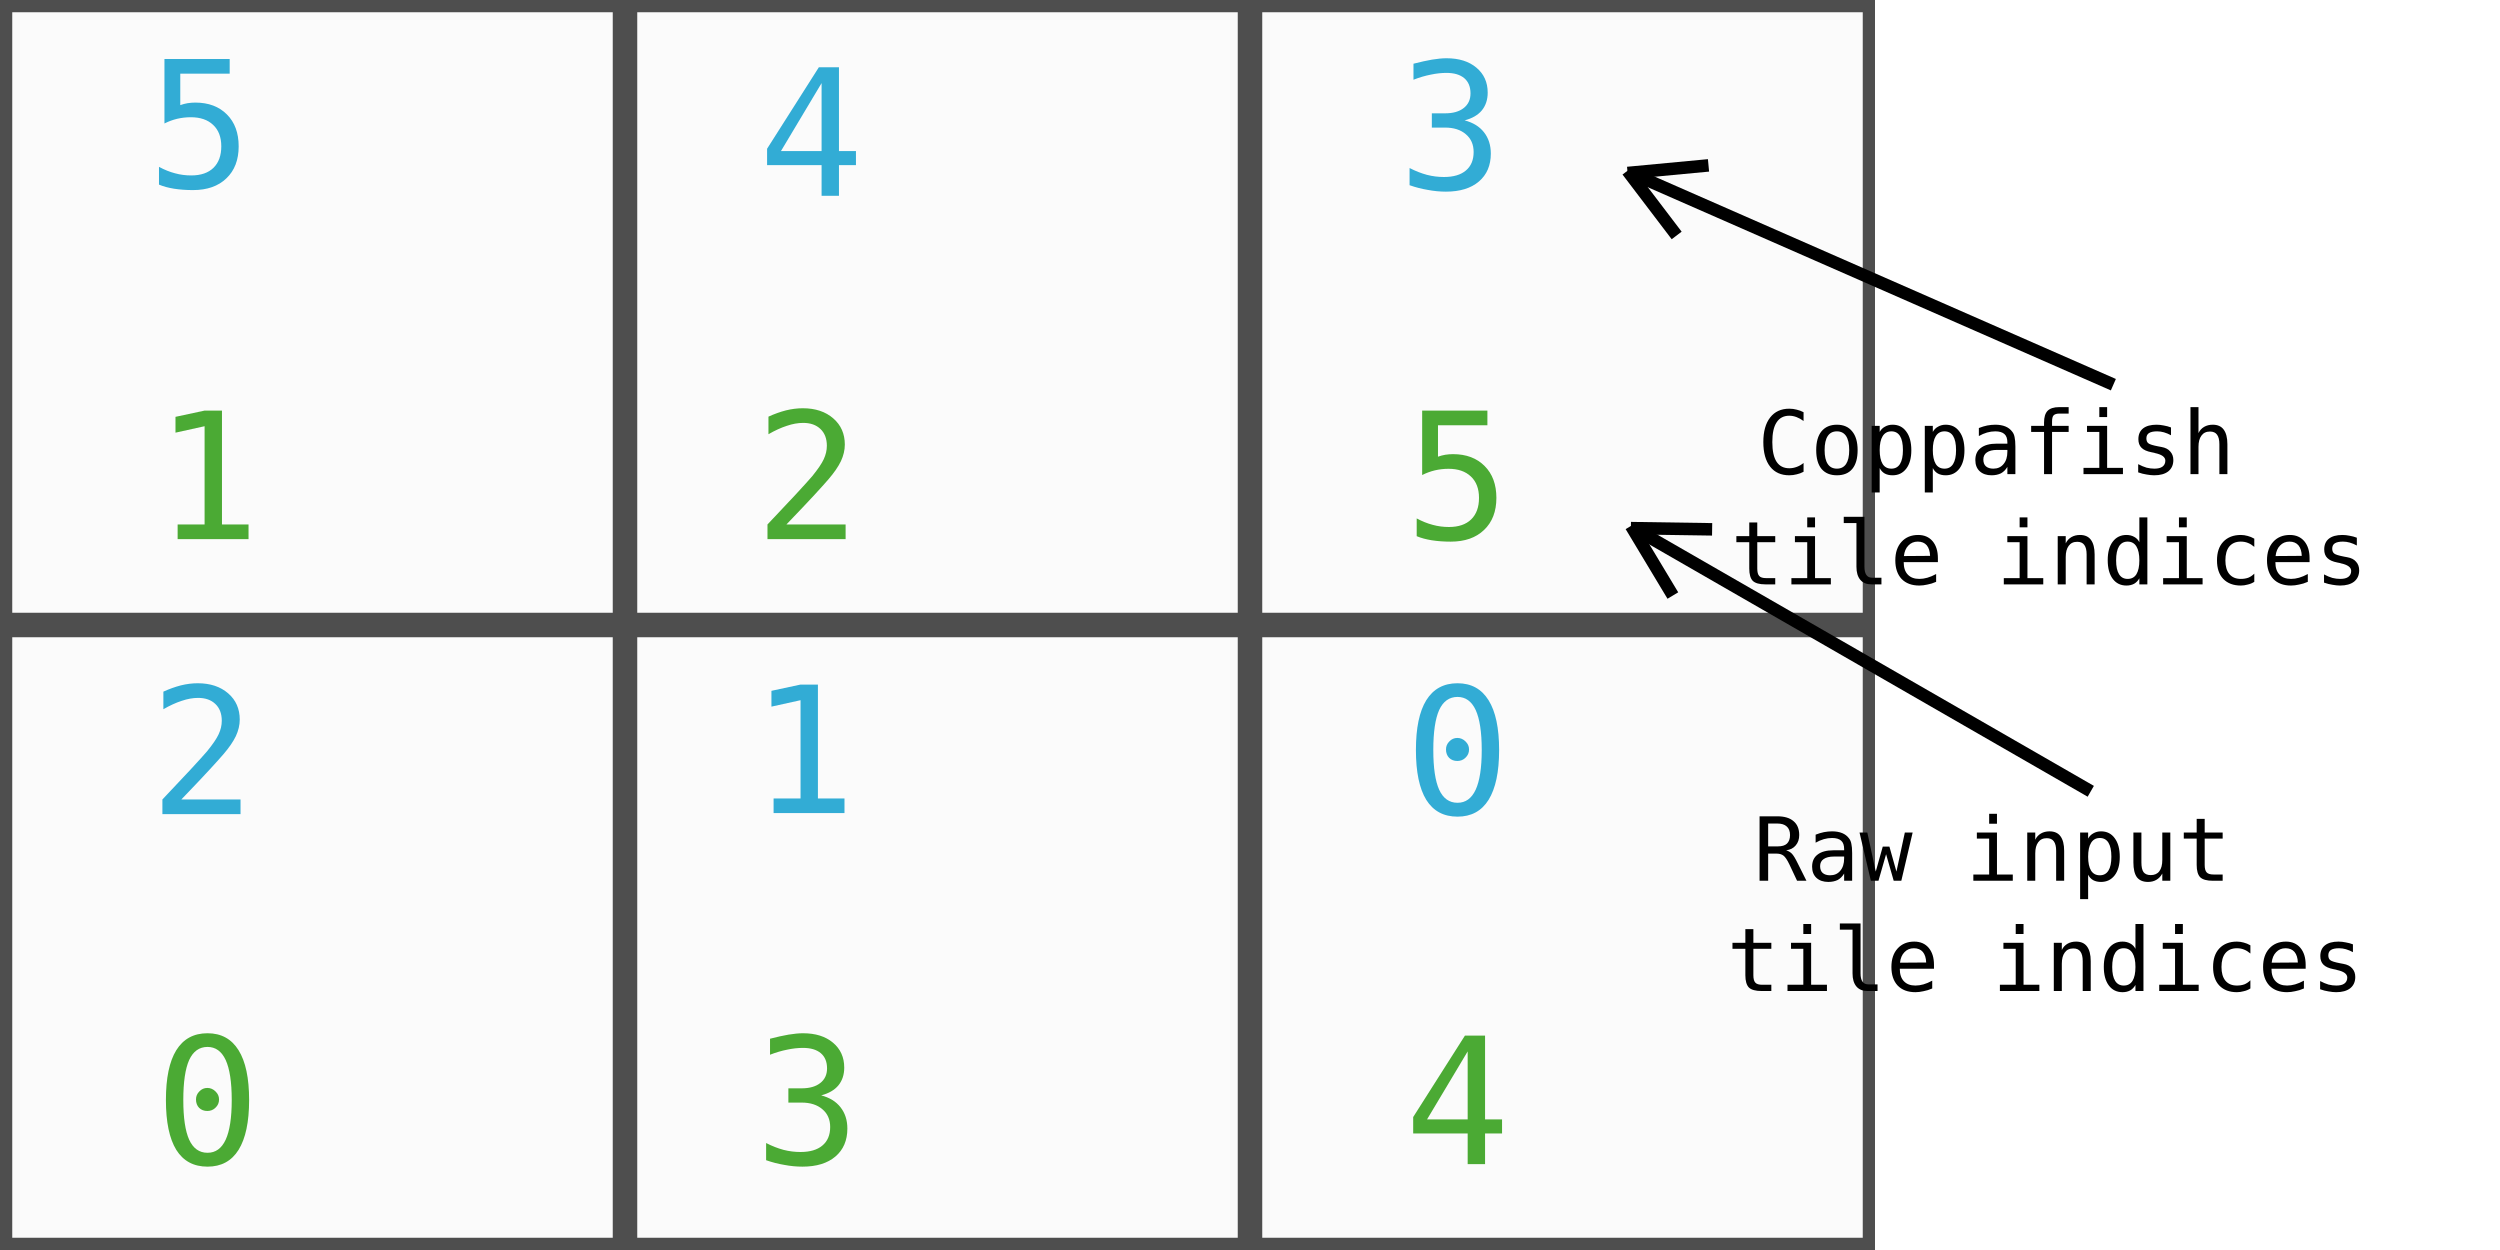
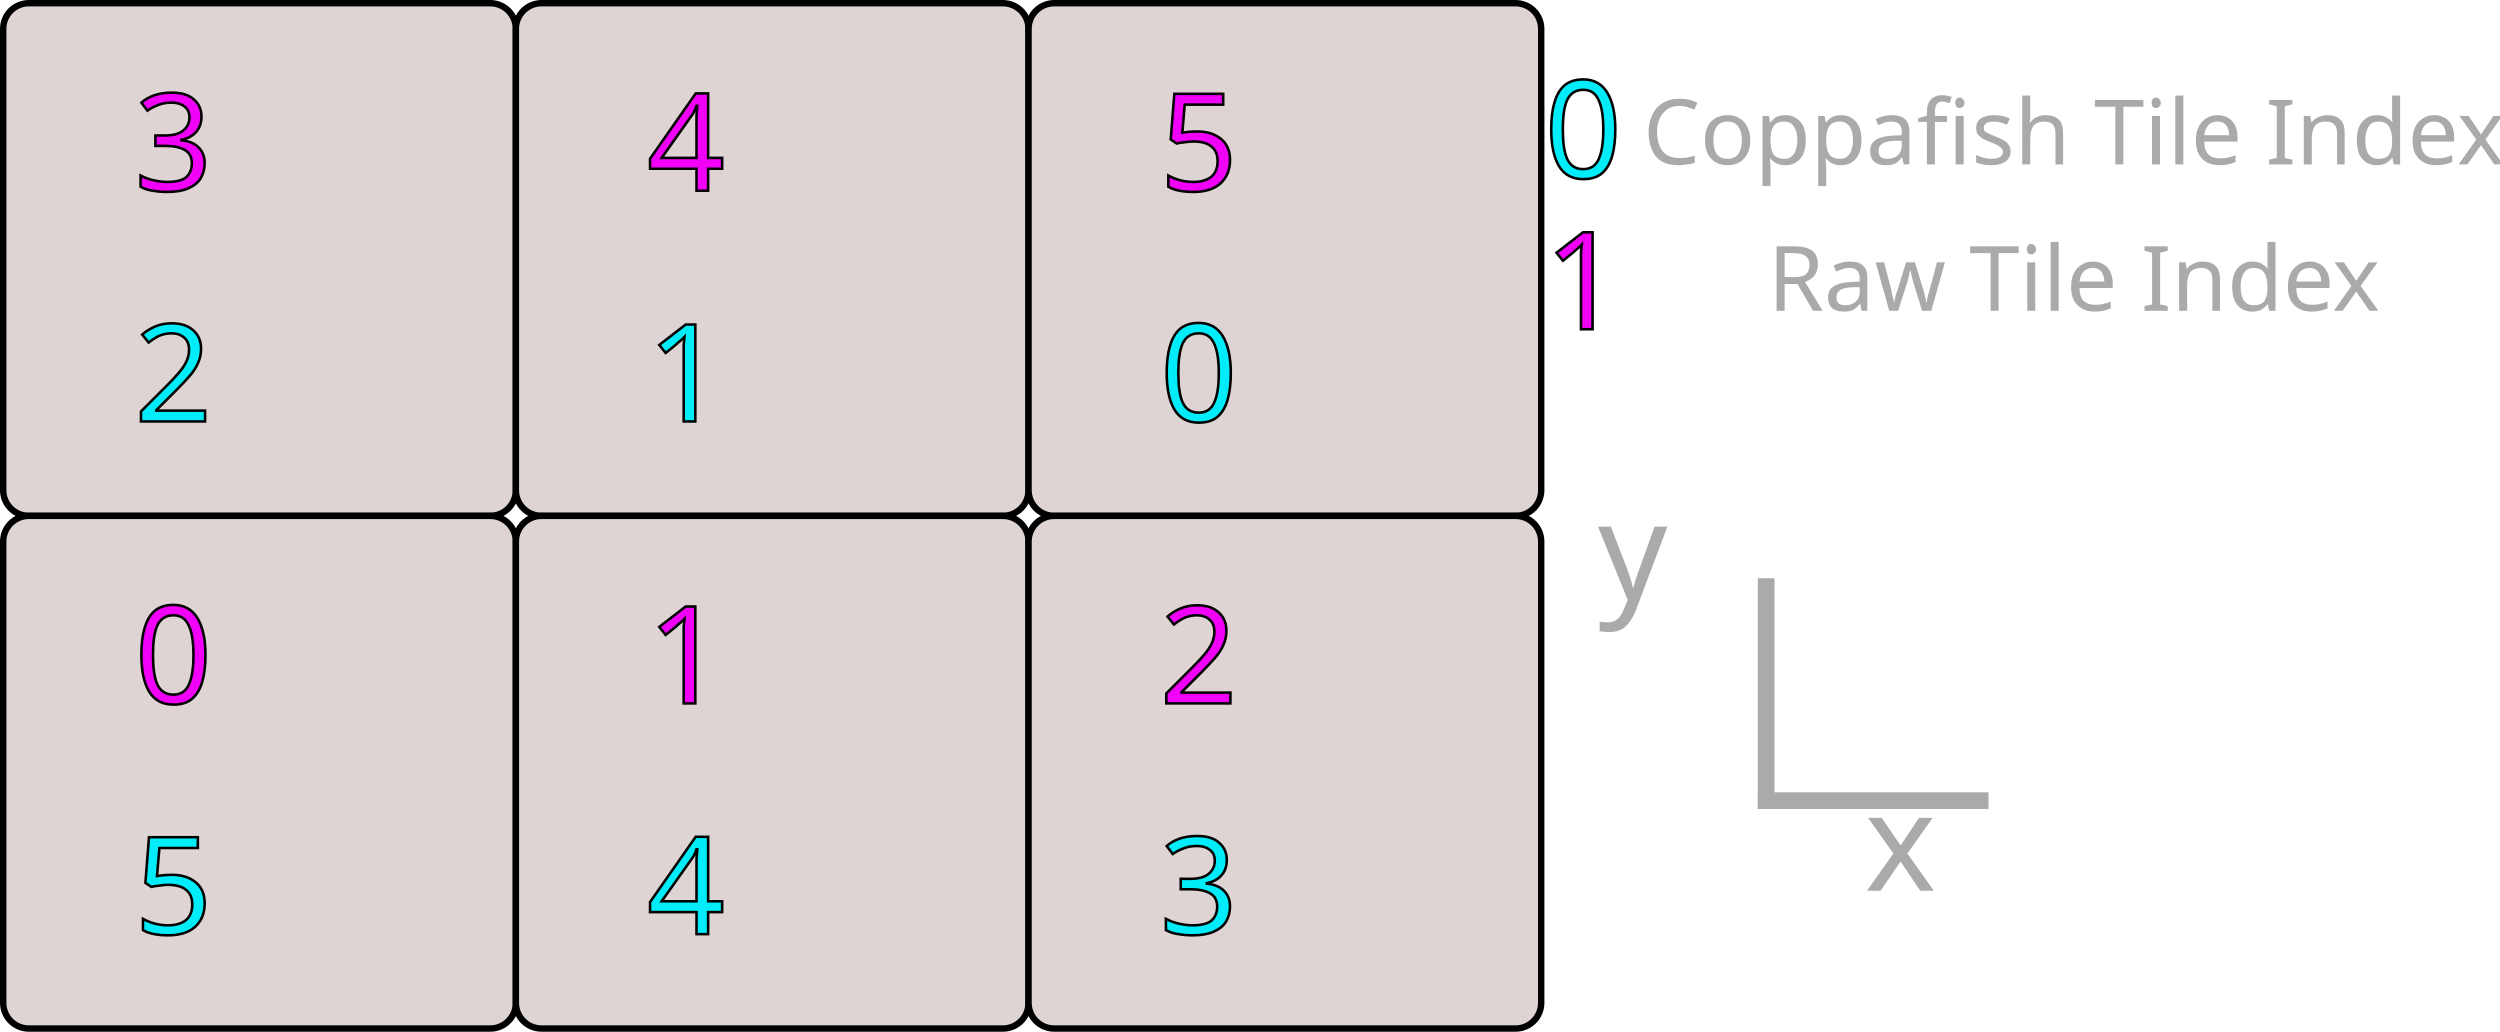
- <svg xmlns="http://www.w3.org/2000/svg" width="200mm" height="100mm" viewBox="0 0 200 100" version="1.1" id="svg1">
+ <svg xmlns="http://www.w3.org/2000/svg" width="368.614" height="152.126" viewBox="0 0 97.529 40.25" version="1.1" id="svg1">
  <defs id="defs1" />
-   <g id="layer1">
-     <rect style="fill:#fbfbfb;fill-opacity:0.998;stroke:#4e4e4e;stroke-width:0.98;stroke-linecap:butt;stroke-dasharray:none;stroke-opacity:1" id="rect1" width="49.02" height="49.02" x="0.49" y="0.49" />
-     <rect style="fill:#fbfbfb;fill-opacity:0.998;stroke:#4e4e4e;stroke-width:0.98;stroke-linecap:butt;stroke-dasharray:none;stroke-opacity:1" id="rect1-1" width="49.02" height="49.02" x="50.49" y="0.49" />
-     <rect style="fill:#fbfbfb;fill-opacity:0.998;stroke:#4e4e4e;stroke-width:0.98;stroke-linecap:butt;stroke-dasharray:none;stroke-opacity:1" id="rect1-1-4" width="49.02" height="49.02" x="100.49" y="0.49" />
-     <rect style="fill:#fbfbfb;fill-opacity:0.998;stroke:#4e4e4e;stroke-width:0.98;stroke-linecap:butt;stroke-dasharray:none;stroke-opacity:1" id="rect1-1-4-4" width="49.02" height="49.02" x="50.49" y="50.49" />
-     <rect style="fill:#fbfbfb;fill-opacity:0.998;stroke:#4e4e4e;stroke-width:0.98;stroke-linecap:butt;stroke-dasharray:none;stroke-opacity:1" id="rect1-1-4-7" width="49.02" height="49.02" x="100.49" y="50.49" />
-     <rect style="fill:#fbfbfb;fill-opacity:0.998;stroke:#4e4e4e;stroke-width:0.98;stroke-linecap:butt;stroke-dasharray:none;stroke-opacity:1" id="rect1-3" width="49.02" height="49.02" x="0.49" y="50.49" />
-     <text xml:space="preserve" style="font-size:14.111px;font-family:Cinzel;-inkscape-font-specification:Cinzel;text-align:center;text-anchor:middle;fill:#32acd5;fill-opacity:0.998;stroke:none;stroke-width:0.4;stroke-linecap:butt;stroke-dasharray:none;stroke-opacity:1" x="125.773" y="65.129" id="text1">
-       <tspan id="tspan1" style="font-style:normal;font-variant:normal;font-weight:normal;font-stretch:normal;font-family:Consolas;-inkscape-font-specification:Consolas;fill:#32acd5;fill-opacity:0.998;stroke:none;stroke-width:0.4;stroke-opacity:1;stroke-dasharray:none" x="125.773" y="65.129">0</tspan>
+   <g id="layer1" transform="translate(-6,-10)">
+     <rect style="fill:#ded4d4;fill-opacity:1;stroke:#000000;stroke-width:0.25;stroke-linecap:round;stroke-dasharray:none;stroke-opacity:1" id="rect1" width="20" height="20" x="6.125" y="10.125" ry="1" />
+     <rect style="fill:#aaaaaa;fill-opacity:1;stroke:none;stroke-width:0.109;stroke-linecap:round;stroke-dasharray:none;stroke-opacity:1" id="rect2" width="0.651" height="9" x="74.576" y="32.56" />
+     <rect style="fill:#aaaaaa;fill-opacity:1;stroke:none;stroke-width:0.109;stroke-linecap:round;stroke-dasharray:none;stroke-opacity:1" id="rect2-8" width="0.651" height="9" x="-41.561" y="74.575" transform="rotate(-90)" />
+     <text xml:space="preserve" style="font-size:5.292px;font-family:Yellowtail;-inkscape-font-specification:Yellowtail;text-align:center;writing-mode:lr-tb;direction:ltr;text-anchor:middle;fill:#aaaaaa;fill-opacity:1;stroke:none;stroke-width:0.15;stroke-linecap:round;stroke-dasharray:none;stroke-opacity:1" x="73.133" y="33.39" id="text2">
+       <tspan id="tspan2" style="font-style:normal;font-variant:normal;font-weight:normal;font-stretch:normal;font-size:5.292px;font-family:Calibri;-inkscape-font-specification:Calibri;fill:#aaaaaa;fill-opacity:1;stroke:none;stroke-width:0.15;stroke-dasharray:none;stroke-opacity:1" x="73.133" y="33.39">y</tspan>
    </text>
-     <text xml:space="preserve" style="font-size:14.111px;font-family:Cinzel;-inkscape-font-specification:Cinzel;text-align:center;text-anchor:middle;fill:#4baa34;fill-opacity:0.998;stroke:none;stroke-width:1;stroke-linecap:butt;stroke-dasharray:none;stroke-opacity:1" x="125.773" y="93.129" id="text1-4">
-       <tspan id="tspan1-4" style="font-style:normal;font-variant:normal;font-weight:normal;font-stretch:normal;font-family:Consolas;-inkscape-font-specification:Consolas;fill:#4baa34;fill-opacity:0.998;stroke:none;stroke-width:1;stroke-opacity:1" x="125.773" y="93.129">4</tspan>
+     <text xml:space="preserve" style="font-size:5.292px;font-family:Yellowtail;-inkscape-font-specification:Yellowtail;text-align:center;writing-mode:lr-tb;direction:ltr;text-anchor:middle;fill:#aaaaaa;fill-opacity:1;stroke:none;stroke-width:0.15;stroke-linecap:round;stroke-dasharray:none;stroke-opacity:1" x="83.58" y="44.751" id="text2-5">
+       <tspan id="tspan2-5" style="font-style:normal;font-variant:normal;font-weight:normal;font-stretch:normal;font-size:5.292px;font-family:Calibri;-inkscape-font-specification:Calibri;fill:#aaaaaa;fill-opacity:1;stroke:none;stroke-width:0.15;stroke-dasharray:none;stroke-opacity:1" x="83.58" y="44.751">x</tspan>
    </text>
-     <text xml:space="preserve" style="font-size:14.111px;font-family:Cinzel;-inkscape-font-specification:Cinzel;text-align:center;text-anchor:middle;fill:#4baa34;fill-opacity:0.998;stroke:none;stroke-width:1;stroke-linecap:butt;stroke-dasharray:none;stroke-opacity:1" x="25.773" y="93.129" id="text1-4-5">
-       <tspan id="tspan1-4-1" style="font-style:normal;font-variant:normal;font-weight:normal;font-stretch:normal;font-family:Consolas;-inkscape-font-specification:Consolas;fill:#4baa34;fill-opacity:0.998;stroke:none;stroke-width:1;stroke-opacity:1" x="25.773" y="93.129">0</tspan>
+     <text xml:space="preserve" style="font-style:normal;font-variant:normal;font-weight:normal;font-stretch:normal;font-size:5.292px;font-family:Calibri;-inkscape-font-specification:Calibri;text-align:center;writing-mode:lr-tb;direction:ltr;text-anchor:middle;fill:#00ecf8;fill-opacity:1;stroke:#000000;stroke-width:0.1;stroke-linecap:round;stroke-dasharray:none;stroke-opacity:1" x="16.205" y="26.443" id="text3">
+       <tspan id="tspan3" style="fill:#00ecf8;fill-opacity:1;stroke:#000000;stroke-width:0.1;stroke-dasharray:none;stroke-opacity:1" x="16.205" y="26.443">2</tspan>
    </text>
-     <text xml:space="preserve" style="font-size:14.111px;font-family:Cinzel;-inkscape-font-specification:Cinzel;text-align:center;text-anchor:middle;fill:#4baa34;fill-opacity:0.998;stroke:none;stroke-width:1;stroke-linecap:butt;stroke-dasharray:none;stroke-opacity:1" x="73.773" y="93.129" id="text1-4-5-3">
-       <tspan id="tspan1-4-1-1" style="font-style:normal;font-variant:normal;font-weight:normal;font-stretch:normal;font-family:Consolas;-inkscape-font-specification:Consolas;fill:#4baa34;fill-opacity:0.998;stroke:none;stroke-width:1;stroke-opacity:1" x="73.773" y="93.129">3</tspan>
+     <text xml:space="preserve" style="font-style:normal;font-variant:normal;font-weight:normal;font-stretch:normal;font-size:5.292px;font-family:Calibri;-inkscape-font-specification:Calibri;text-align:center;writing-mode:lr-tb;direction:ltr;text-anchor:middle;fill:#f100f8;fill-opacity:1;stroke:#000000;stroke-width:0.1;stroke-linecap:round;stroke-dasharray:none;stroke-opacity:1" x="16.205" y="17.443" id="text3-1">
+       <tspan id="tspan3-5" style="fill:#f100f8;fill-opacity:1;stroke:#000000;stroke-width:0.1;stroke-dasharray:none;stroke-opacity:1" x="16.205" y="17.443">3</tspan>
    </text>
-     <text xml:space="preserve" style="font-size:14.111px;font-family:Cinzel;-inkscape-font-specification:Cinzel;text-align:center;text-anchor:middle;fill:#4baa34;fill-opacity:0.998;stroke:none;stroke-width:1;stroke-linecap:butt;stroke-dasharray:none;stroke-opacity:1" x="125.773" y="43.129" id="text1-4-8">
-       <tspan id="tspan1-4-6" style="font-style:normal;font-variant:normal;font-weight:normal;font-stretch:normal;font-family:Consolas;-inkscape-font-specification:Consolas;fill:#4baa34;fill-opacity:0.998;stroke:none;stroke-width:1;stroke-opacity:1" x="125.773" y="43.129">5</tspan>
+     <rect style="fill:#ded4d4;fill-opacity:1;stroke:#000000;stroke-width:0.25;stroke-linecap:round;stroke-dasharray:none;stroke-opacity:1" id="rect1-1" width="20" height="20" x="26.125" y="10.125" ry="1" />
+     <text xml:space="preserve" style="font-style:normal;font-variant:normal;font-weight:normal;font-stretch:normal;font-size:5.292px;font-family:Calibri;-inkscape-font-specification:Calibri;text-align:center;writing-mode:lr-tb;direction:ltr;text-anchor:middle;fill:#00ecf8;fill-opacity:1;stroke:#000000;stroke-width:0.1;stroke-linecap:round;stroke-dasharray:none;stroke-opacity:1" x="36.205" y="26.443" id="text3-4">
+       <tspan id="tspan3-2" style="fill:#00ecf8;fill-opacity:1;stroke:#000000;stroke-width:0.1;stroke-dasharray:none;stroke-opacity:1" x="36.205" y="26.443">1</tspan>
    </text>
-     <text xml:space="preserve" style="font-size:14.111px;font-family:Cinzel;-inkscape-font-specification:Cinzel;text-align:center;text-anchor:middle;fill:#4baa34;fill-opacity:0.998;stroke:none;stroke-width:1;stroke-linecap:butt;stroke-dasharray:none;stroke-opacity:1" x="25.773" y="43.129" id="text1-4-5-1">
-       <tspan id="tspan1-4-1-9" style="font-style:normal;font-variant:normal;font-weight:normal;font-stretch:normal;font-family:Consolas;-inkscape-font-specification:Consolas;fill:#4baa34;fill-opacity:0.998;stroke:none;stroke-width:1;stroke-opacity:1" x="25.773" y="43.129">1</tspan>
+     <text xml:space="preserve" style="font-style:normal;font-variant:normal;font-weight:normal;font-stretch:normal;font-size:5.292px;font-family:Calibri;-inkscape-font-specification:Calibri;text-align:center;writing-mode:lr-tb;direction:ltr;text-anchor:middle;fill:#f100f8;fill-opacity:1;stroke:#000000;stroke-width:0.1;stroke-linecap:round;stroke-dasharray:none;stroke-opacity:1" x="36.205" y="17.443" id="text3-1-3">
+       <tspan id="tspan3-5-2" style="fill:#f100f8;fill-opacity:1;stroke:#000000;stroke-width:0.1;stroke-dasharray:none;stroke-opacity:1" x="36.205" y="17.443">4</tspan>
    </text>
-     <text xml:space="preserve" style="font-size:14.111px;font-family:Cinzel;-inkscape-font-specification:Cinzel;text-align:center;text-anchor:middle;fill:#4baa34;fill-opacity:0.998;stroke:none;stroke-width:1;stroke-linecap:butt;stroke-dasharray:none;stroke-opacity:1" x="73.773" y="43.129" id="text1-4-5-3-1">
-       <tspan id="tspan1-4-1-1-4" style="font-style:normal;font-variant:normal;font-weight:normal;font-stretch:normal;font-family:Consolas;-inkscape-font-specification:Consolas;fill:#4baa34;fill-opacity:0.998;stroke:none;stroke-width:1;stroke-opacity:1" x="73.773" y="43.129">2</tspan>
+     <rect style="fill:#ded4d4;fill-opacity:1;stroke:#000000;stroke-width:0.25;stroke-linecap:round;stroke-dasharray:none;stroke-opacity:1" id="rect1-8" width="20" height="20" x="46.125" y="10.125" ry="1" />
+     <text xml:space="preserve" style="font-style:normal;font-variant:normal;font-weight:normal;font-stretch:normal;font-size:5.292px;font-family:Calibri;-inkscape-font-specification:Calibri;text-align:center;writing-mode:lr-tb;direction:ltr;text-anchor:middle;fill:#00ecf8;fill-opacity:1;stroke:#000000;stroke-width:0.1;stroke-linecap:round;stroke-dasharray:none;stroke-opacity:1" x="56.205" y="26.443" id="text3-5">
+       <tspan id="tspan3-7" style="fill:#00ecf8;fill-opacity:1;stroke:#000000;stroke-width:0.1;stroke-dasharray:none;stroke-opacity:1" x="56.205" y="26.443">0</tspan>
    </text>
-     <text xml:space="preserve" style="font-size:14.111px;font-family:Cinzel;-inkscape-font-specification:Cinzel;text-align:center;text-anchor:middle;fill:#32acd5;fill-opacity:0.998;stroke:none;stroke-width:0.4;stroke-linecap:butt;stroke-dasharray:none;stroke-opacity:1" x="73.449" y="65.047" id="text2">
-       <tspan id="tspan2" style="font-style:normal;font-variant:normal;font-weight:normal;font-stretch:normal;font-family:Consolas;-inkscape-font-specification:Consolas;fill:#32acd5;fill-opacity:0.998;stroke:none;stroke-width:0.4;stroke-opacity:1;stroke-dasharray:none" x="73.449" y="65.047">1</tspan>
+     <text xml:space="preserve" style="font-style:normal;font-variant:normal;font-weight:normal;font-stretch:normal;font-size:5.292px;font-family:Calibri;-inkscape-font-specification:Calibri;text-align:center;writing-mode:lr-tb;direction:ltr;text-anchor:middle;fill:#00ecf8;fill-opacity:1;stroke:#000000;stroke-width:0.1;stroke-linecap:round;stroke-dasharray:none;stroke-opacity:1" x="71.205" y="16.943" id="text3-5-0">
+       <tspan id="tspan3-7-0" style="fill:#00ecf8;fill-opacity:1;stroke:#000000;stroke-width:0.1;stroke-dasharray:none;stroke-opacity:1" x="71.205" y="16.943">0</tspan>
    </text>
-     <text xml:space="preserve" style="font-size:14.111px;font-family:Cinzel;-inkscape-font-specification:Cinzel;text-align:center;text-anchor:middle;fill:#32acd5;fill-opacity:0.998;stroke:none;stroke-width:0.4;stroke-linecap:butt;stroke-dasharray:none;stroke-opacity:1" x="25.366" y="65.129" id="text3">
-       <tspan id="tspan3" style="font-style:normal;font-variant:normal;font-weight:normal;font-stretch:normal;font-family:Consolas;-inkscape-font-specification:Consolas;fill:#32acd5;fill-opacity:0.998;stroke:none;stroke-width:0.4;stroke-opacity:1;stroke-dasharray:none" x="25.366" y="65.129">2</tspan>
+     <text xml:space="preserve" style="font-style:normal;font-variant:normal;font-weight:normal;font-stretch:normal;font-size:5.292px;font-family:Calibri;-inkscape-font-specification:Calibri;text-align:center;writing-mode:lr-tb;direction:ltr;text-anchor:middle;fill:#f100f8;fill-opacity:1;stroke:#000000;stroke-width:0.1;stroke-linecap:round;stroke-dasharray:none;stroke-opacity:1" x="56.205" y="17.443" id="text3-1-6">
+       <tspan id="tspan3-5-1" style="fill:#f100f8;fill-opacity:1;stroke:#000000;stroke-width:0.1;stroke-dasharray:none;stroke-opacity:1" x="56.205" y="17.443">5</tspan>
    </text>
-     <text xml:space="preserve" style="font-size:14.111px;font-family:Cinzel;-inkscape-font-specification:Cinzel;text-align:center;text-anchor:middle;fill:#32acd5;fill-opacity:0.998;stroke:none;stroke-width:0.4;stroke-linecap:butt;stroke-dasharray:none;stroke-opacity:1" x="125.249" y="15.129" id="text4">
-       <tspan id="tspan4" style="font-style:normal;font-variant:normal;font-weight:normal;font-stretch:normal;font-family:Consolas;-inkscape-font-specification:Consolas;fill:#32acd5;fill-opacity:0.998;stroke:none;stroke-width:0.4;stroke-opacity:1;stroke-dasharray:none" x="125.249" y="15.129">3</tspan>
+     <rect style="fill:#ded4d4;fill-opacity:1;stroke:#000000;stroke-width:0.25;stroke-linecap:round;stroke-dasharray:none;stroke-opacity:1" id="rect1-7" width="20" height="20" x="6.125" y="30.125" ry="1" />
+     <text xml:space="preserve" style="font-style:normal;font-variant:normal;font-weight:normal;font-stretch:normal;font-size:5.292px;font-family:Calibri;-inkscape-font-specification:Calibri;text-align:center;writing-mode:lr-tb;direction:ltr;text-anchor:middle;fill:#00ecf8;fill-opacity:1;stroke:#000000;stroke-width:0.1;stroke-linecap:round;stroke-dasharray:none;stroke-opacity:1" x="16.205" y="46.443" id="text3-9">
+       <tspan id="tspan3-54" style="fill:#00ecf8;fill-opacity:1;stroke:#000000;stroke-width:0.1;stroke-dasharray:none;stroke-opacity:1" x="16.205" y="46.443">5</tspan>
    </text>
-     <text xml:space="preserve" style="font-size:14.111px;font-family:Cinzel;-inkscape-font-specification:Cinzel;text-align:center;text-anchor:middle;fill:#32acd5;fill-opacity:0.998;stroke:none;stroke-width:0.4;stroke-linecap:butt;stroke-dasharray:none;stroke-opacity:1" x="74.083" y="15.666" id="text5">
-       <tspan id="tspan5" style="font-style:normal;font-variant:normal;font-weight:normal;font-stretch:normal;font-family:Consolas;-inkscape-font-specification:Consolas;fill:#32acd5;fill-opacity:0.998;stroke:none;stroke-width:0.4;stroke-opacity:1;stroke-dasharray:none" x="74.083" y="15.666">4</tspan>
+     <text xml:space="preserve" style="font-style:normal;font-variant:normal;font-weight:normal;font-stretch:normal;font-size:5.292px;font-family:Calibri;-inkscape-font-specification:Calibri;text-align:center;writing-mode:lr-tb;direction:ltr;text-anchor:middle;fill:#f100f8;fill-opacity:1;stroke:#000000;stroke-width:0.1;stroke-linecap:round;stroke-dasharray:none;stroke-opacity:1" x="16.205" y="37.443" id="text3-1-31">
+       <tspan id="tspan3-5-23" style="fill:#f100f8;fill-opacity:1;stroke:#000000;stroke-width:0.1;stroke-dasharray:none;stroke-opacity:1" x="16.205" y="37.443">0</tspan>
    </text>
-     <text xml:space="preserve" style="font-size:14.111px;font-family:Cinzel;-inkscape-font-specification:Cinzel;text-align:center;text-anchor:middle;fill:#32acd5;fill-opacity:0.998;stroke:none;stroke-width:0.4;stroke-linecap:butt;stroke-dasharray:none;stroke-opacity:1" x="25.153" y="15.005" id="text6">
-       <tspan id="tspan6" style="font-style:normal;font-variant:normal;font-weight:normal;font-stretch:normal;font-family:Consolas;-inkscape-font-specification:Consolas;fill:#32acd5;fill-opacity:0.998;stroke:none;stroke-width:0.4;stroke-opacity:1;stroke-dasharray:none" x="25.153" y="15.005">5</tspan>
+     <rect style="fill:#ded4d4;fill-opacity:1;stroke:#000000;stroke-width:0.25;stroke-linecap:round;stroke-dasharray:none;stroke-opacity:1" id="rect1-13" width="20" height="20" x="26.125" y="30.125" ry="1" />
+     <text xml:space="preserve" style="font-style:normal;font-variant:normal;font-weight:normal;font-stretch:normal;font-size:5.292px;font-family:Calibri;-inkscape-font-specification:Calibri;text-align:center;writing-mode:lr-tb;direction:ltr;text-anchor:middle;fill:#00ecf8;fill-opacity:1;stroke:#000000;stroke-width:0.1;stroke-linecap:round;stroke-dasharray:none;stroke-opacity:1" x="36.205" y="46.443" id="text3-8">
+       <tspan id="tspan3-74" style="fill:#00ecf8;fill-opacity:1;stroke:#000000;stroke-width:0.1;stroke-dasharray:none;stroke-opacity:1" x="36.205" y="46.443">4</tspan>
    </text>
-     <rect style="fill:#000000;fill-opacity:0.998;stroke:none;stroke-width:0.4;stroke-linecap:butt;stroke-dasharray:none;stroke-opacity:1" id="rect6" width="42.173" height="1" x="125.014" y="-40.248" transform="rotate(23.68991)" />
-     <rect style="fill:#000000;fill-opacity:0.998;stroke:none;stroke-width:0.4;stroke-linecap:butt;stroke-dasharray:none;stroke-opacity:1" id="rect7" width="6.5" height="1" x="128.341" y="25.473" transform="rotate(-5.373781)" />
-     <rect style="fill:#000000;fill-opacity:0.998;stroke:none;stroke-width:0.4;stroke-linecap:butt;stroke-dasharray:none;stroke-opacity:1" id="rect7-6" width="6.5" height="1" x="89.677" y="94.875" transform="matrix(0.6052439,0.7960401,0.7960401,-0.6052439,0,0)" />
-     <rect style="fill:#000000;fill-opacity:0.998;stroke:none;stroke-width:0.4;stroke-linecap:butt;stroke-dasharray:none;stroke-opacity:1" id="rect6-2" width="42.173" height="1" x="134.372" y="-29.063" transform="rotate(29.92027)" />
-     <rect style="fill:#000000;fill-opacity:0.998;stroke:none;stroke-width:0.4;stroke-linecap:butt;stroke-dasharray:none;stroke-opacity:1" id="rect7-3" width="6.5" height="1" x="131.088" y="39.795" transform="rotate(0.8565701)" />
-     <rect style="fill:#000000;fill-opacity:0.998;stroke:none;stroke-width:0.4;stroke-linecap:butt;stroke-dasharray:none;stroke-opacity:1" id="rect7-6-8" width="6.5" height="1" x="103.29" y="89.645" transform="matrix(0.5152781,0.8570231,0.8570231,-0.5152781,0,0)" />
-     <text xml:space="preserve" style="font-style:normal;font-variant:normal;font-weight:normal;font-stretch:normal;font-size:7.056px;font-family:Consolas;-inkscape-font-specification:Consolas;text-align:center;text-anchor:middle;fill:#000000;fill-opacity:0.998;stroke:none;stroke-width:0.4;stroke-linecap:butt;stroke-dasharray:none;stroke-opacity:1" x="174.565" y="37.928" id="text7">
-       <tspan id="tspan7" style="font-size:7.056px;stroke-width:0.4" x="174.565" y="37.928">Coppafish</tspan>
-       <tspan style="font-size:7.056px;stroke-width:0.4" x="174.565" y="46.747" id="tspan8">tile indices</tspan>
+     <text xml:space="preserve" style="font-style:normal;font-variant:normal;font-weight:normal;font-stretch:normal;font-size:5.292px;font-family:Calibri;-inkscape-font-specification:Calibri;text-align:center;writing-mode:lr-tb;direction:ltr;text-anchor:middle;fill:#f100f8;fill-opacity:1;stroke:#000000;stroke-width:0.1;stroke-linecap:round;stroke-dasharray:none;stroke-opacity:1" x="36.205" y="37.443" id="text3-1-2">
+       <tspan id="tspan3-5-7" style="fill:#f100f8;fill-opacity:1;stroke:#000000;stroke-width:0.1;stroke-dasharray:none;stroke-opacity:1" x="36.205" y="37.443">1</tspan>
    </text>
-     <text xml:space="preserve" style="font-style:normal;font-variant:normal;font-weight:normal;font-stretch:normal;font-size:7.056px;font-family:Consolas;-inkscape-font-specification:Consolas;text-align:center;text-anchor:middle;fill:#000000;fill-opacity:0.998;stroke:none;stroke-width:0.4;stroke-linecap:butt;stroke-dasharray:none;stroke-opacity:1" x="174.251" y="70.461" id="text7-9">
-       <tspan id="tspan7-5" style="font-size:7.056px;stroke-width:0.4" x="174.251" y="70.461">Raw input</tspan>
-       <tspan style="font-size:7.056px;stroke-width:0.4" x="174.251" y="79.281" id="tspan8-3">tile indices</tspan>
+     <text xml:space="preserve" style="font-style:normal;font-variant:normal;font-weight:normal;font-stretch:normal;font-size:5.292px;font-family:Calibri;-inkscape-font-specification:Calibri;text-align:center;writing-mode:lr-tb;direction:ltr;text-anchor:middle;fill:#f100f8;fill-opacity:1;stroke:#000000;stroke-width:0.1;stroke-linecap:round;stroke-dasharray:none;stroke-opacity:1" x="71.209" y="22.845" id="text3-1-2-8">
+       <tspan id="tspan3-5-7-6" style="fill:#f100f8;fill-opacity:1;stroke:#000000;stroke-width:0.1;stroke-dasharray:none;stroke-opacity:1" x="71.209" y="22.845">1</tspan>
+     </text>
+     <rect style="fill:#ded4d4;fill-opacity:1;stroke:#000000;stroke-width:0.25;stroke-linecap:round;stroke-dasharray:none;stroke-opacity:1" id="rect1-19" width="20" height="20" x="46.125" y="30.125" ry="1" />
+     <text xml:space="preserve" style="font-style:normal;font-variant:normal;font-weight:normal;font-stretch:normal;font-size:5.292px;font-family:Calibri;-inkscape-font-specification:Calibri;text-align:center;writing-mode:lr-tb;direction:ltr;text-anchor:middle;fill:#00ecf8;fill-opacity:1;stroke:#000000;stroke-width:0.1;stroke-linecap:round;stroke-dasharray:none;stroke-opacity:1" x="56.205" y="46.443" id="text3-86">
+       <tspan id="tspan3-50" style="fill:#00ecf8;fill-opacity:1;stroke:#000000;stroke-width:0.1;stroke-dasharray:none;stroke-opacity:1" x="56.205" y="46.443">3</tspan>
+     </text>
+     <text xml:space="preserve" style="font-style:normal;font-variant:normal;font-weight:normal;font-stretch:normal;font-size:5.292px;font-family:Calibri;-inkscape-font-specification:Calibri;text-align:center;writing-mode:lr-tb;direction:ltr;text-anchor:middle;fill:#f100f8;fill-opacity:1;stroke:#000000;stroke-width:0.1;stroke-linecap:round;stroke-dasharray:none;stroke-opacity:1" x="56.205" y="37.443" id="text3-1-28">
+       <tspan id="tspan3-5-6" style="fill:#f100f8;fill-opacity:1;stroke:#000000;stroke-width:0.1;stroke-dasharray:none;stroke-opacity:1" x="56.205" y="37.443">2</tspan>
+     </text>
+     <text xml:space="preserve" style="font-style:normal;font-variant:normal;font-weight:normal;font-stretch:normal;font-size:3.528px;font-family:Calibri;-inkscape-font-specification:Calibri;text-align:center;writing-mode:lr-tb;direction:ltr;text-anchor:middle;fill:#aaaaaa;fill-opacity:1;stroke:none;stroke-width:0.15;stroke-linecap:round;stroke-dasharray:none;stroke-opacity:1" x="89.199" y="16.413" id="text4">
+       <tspan id="tspan4" style="font-size:3.528px;fill:#aaaaaa;fill-opacity:1;stroke:none;stroke-width:0.15;stroke-dasharray:none;stroke-opacity:1" x="89.199" y="16.413">Coppafish Tile Index</tspan>
+     </text>
+     <text xml:space="preserve" style="font-style:normal;font-variant:normal;font-weight:normal;font-stretch:normal;font-size:3.528px;font-family:Calibri;-inkscape-font-specification:Calibri;text-align:center;writing-mode:lr-tb;direction:ltr;text-anchor:middle;fill:#aaaaaa;fill-opacity:1;stroke:none;stroke-width:0.15;stroke-linecap:round;stroke-dasharray:none;stroke-opacity:1" x="89.199" y="22.125" id="text4-8">
+       <tspan id="tspan4-9" style="font-size:3.528px;fill:#aaaaaa;fill-opacity:1;stroke:none;stroke-width:0.15;stroke-dasharray:none;stroke-opacity:1" x="89.199" y="22.125">Raw Tile Index</tspan>
    </text>
  </g>
</svg>
